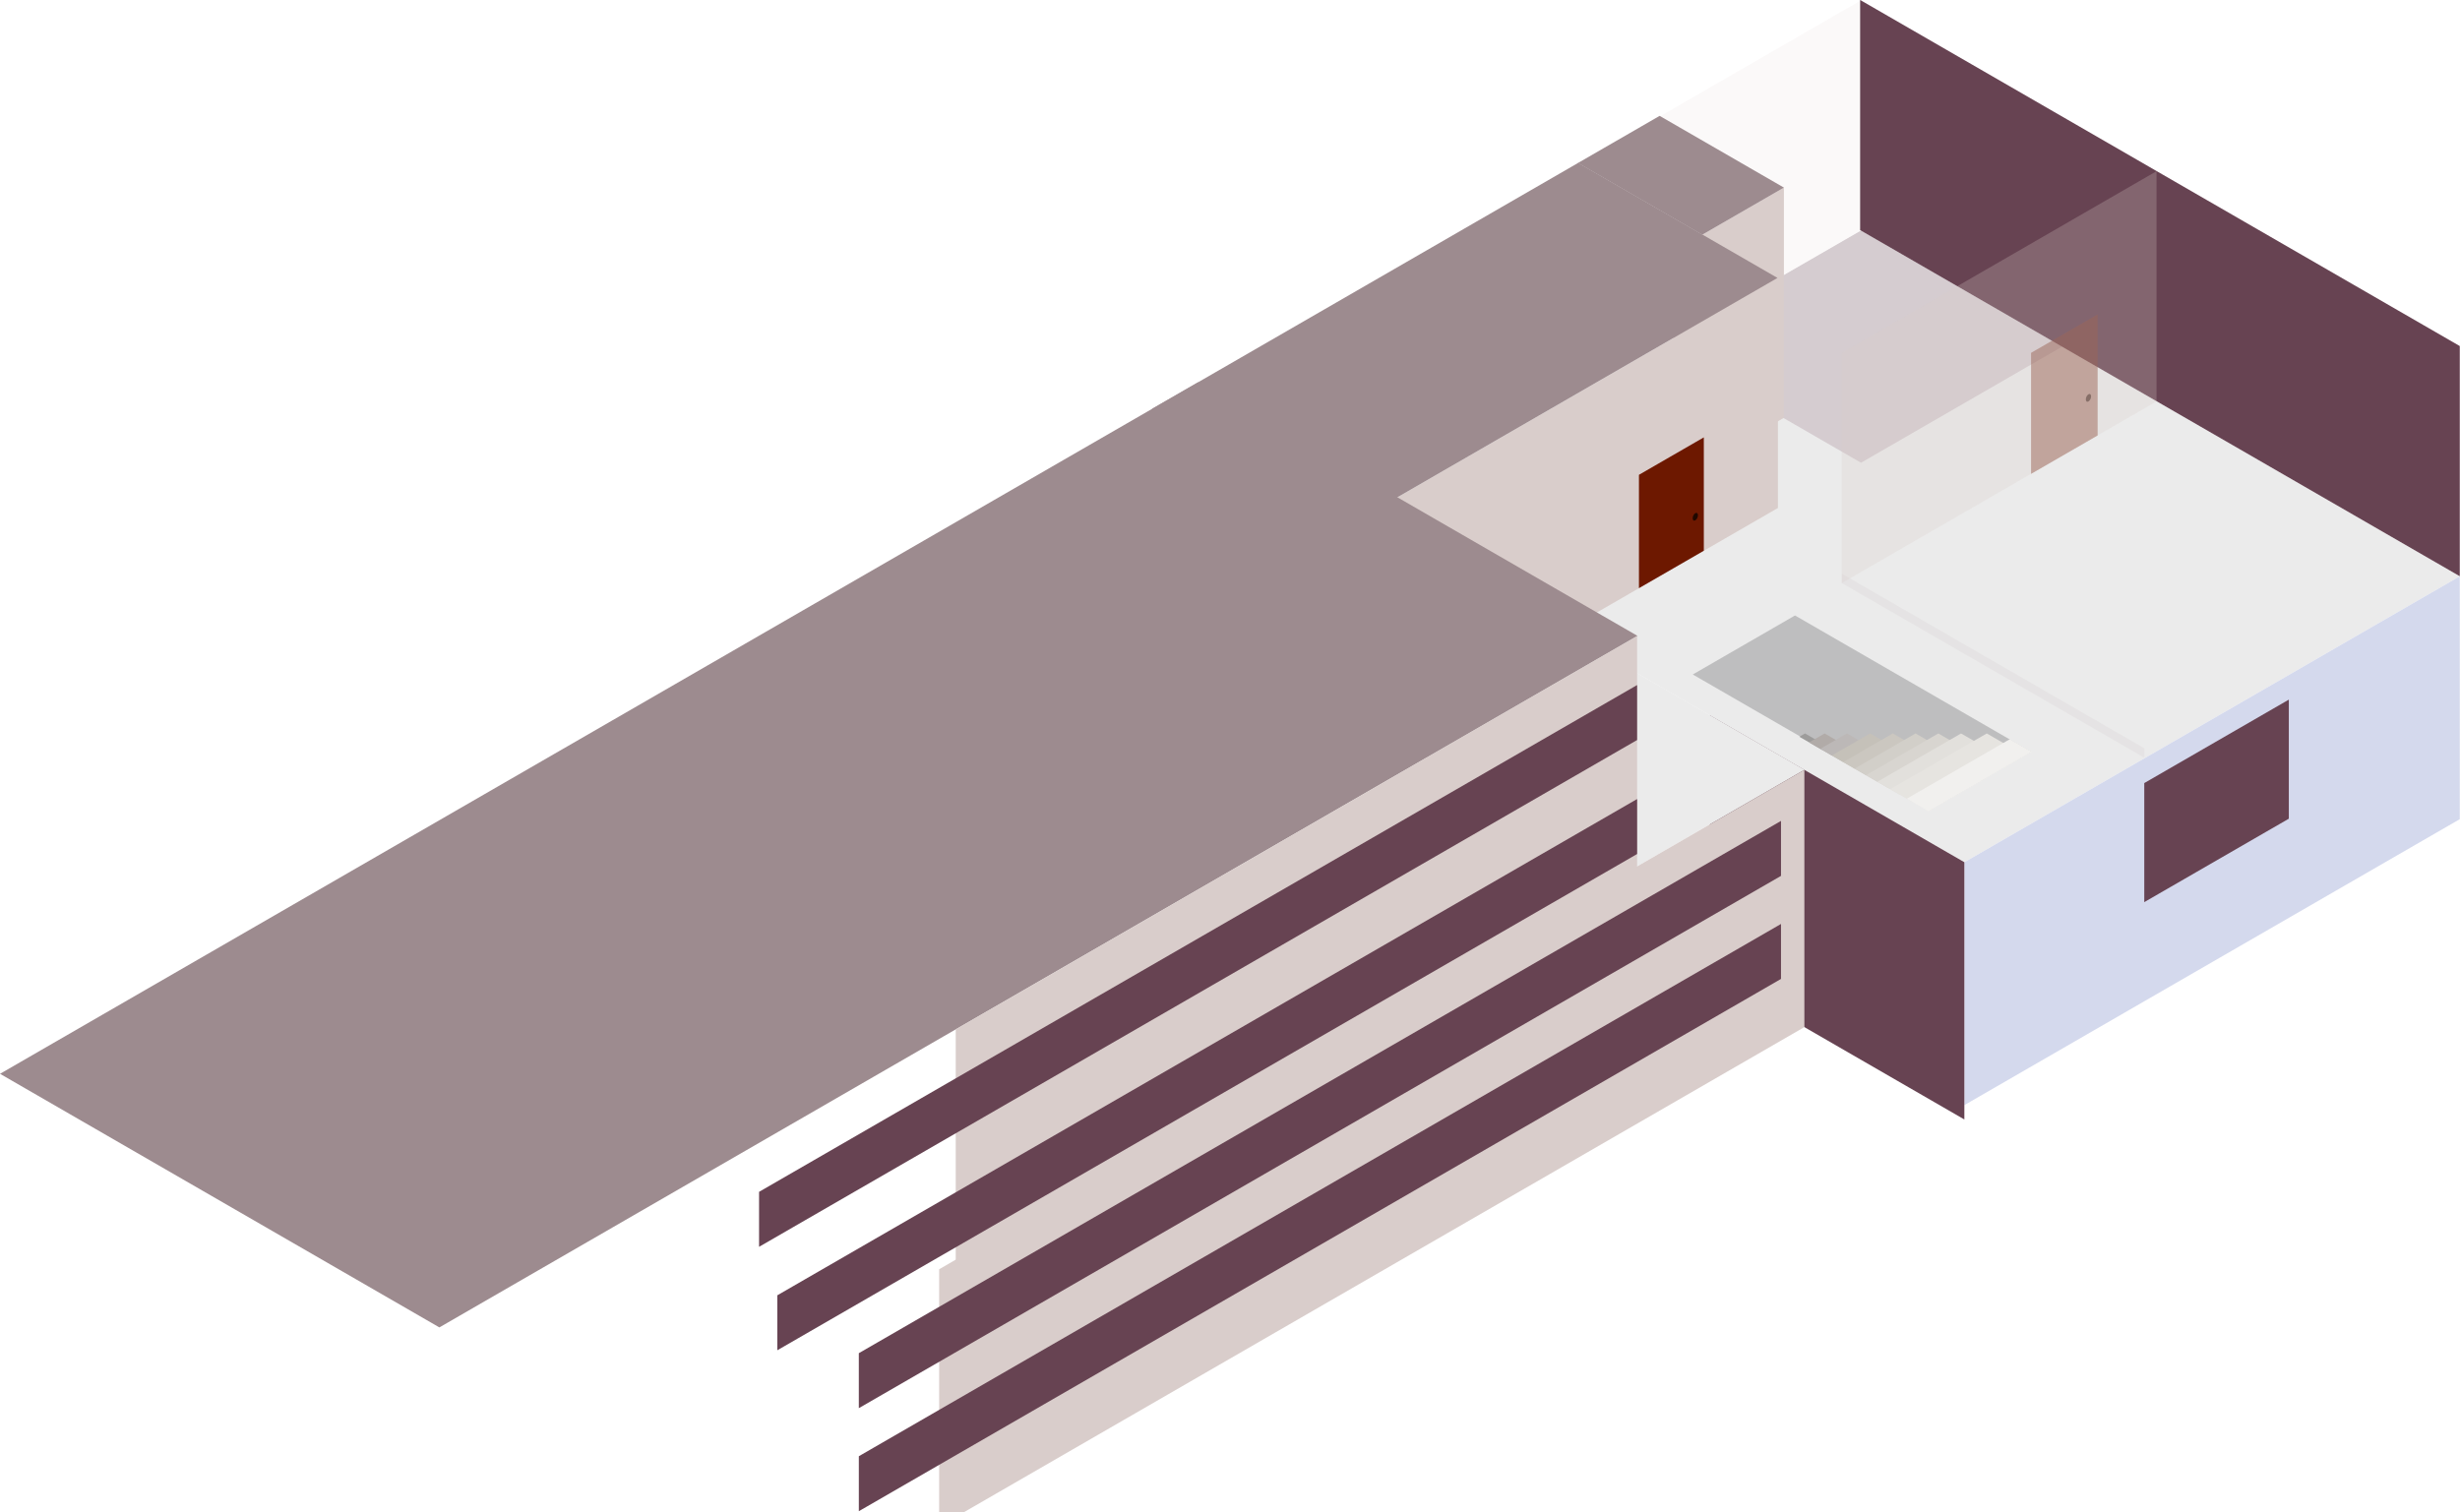
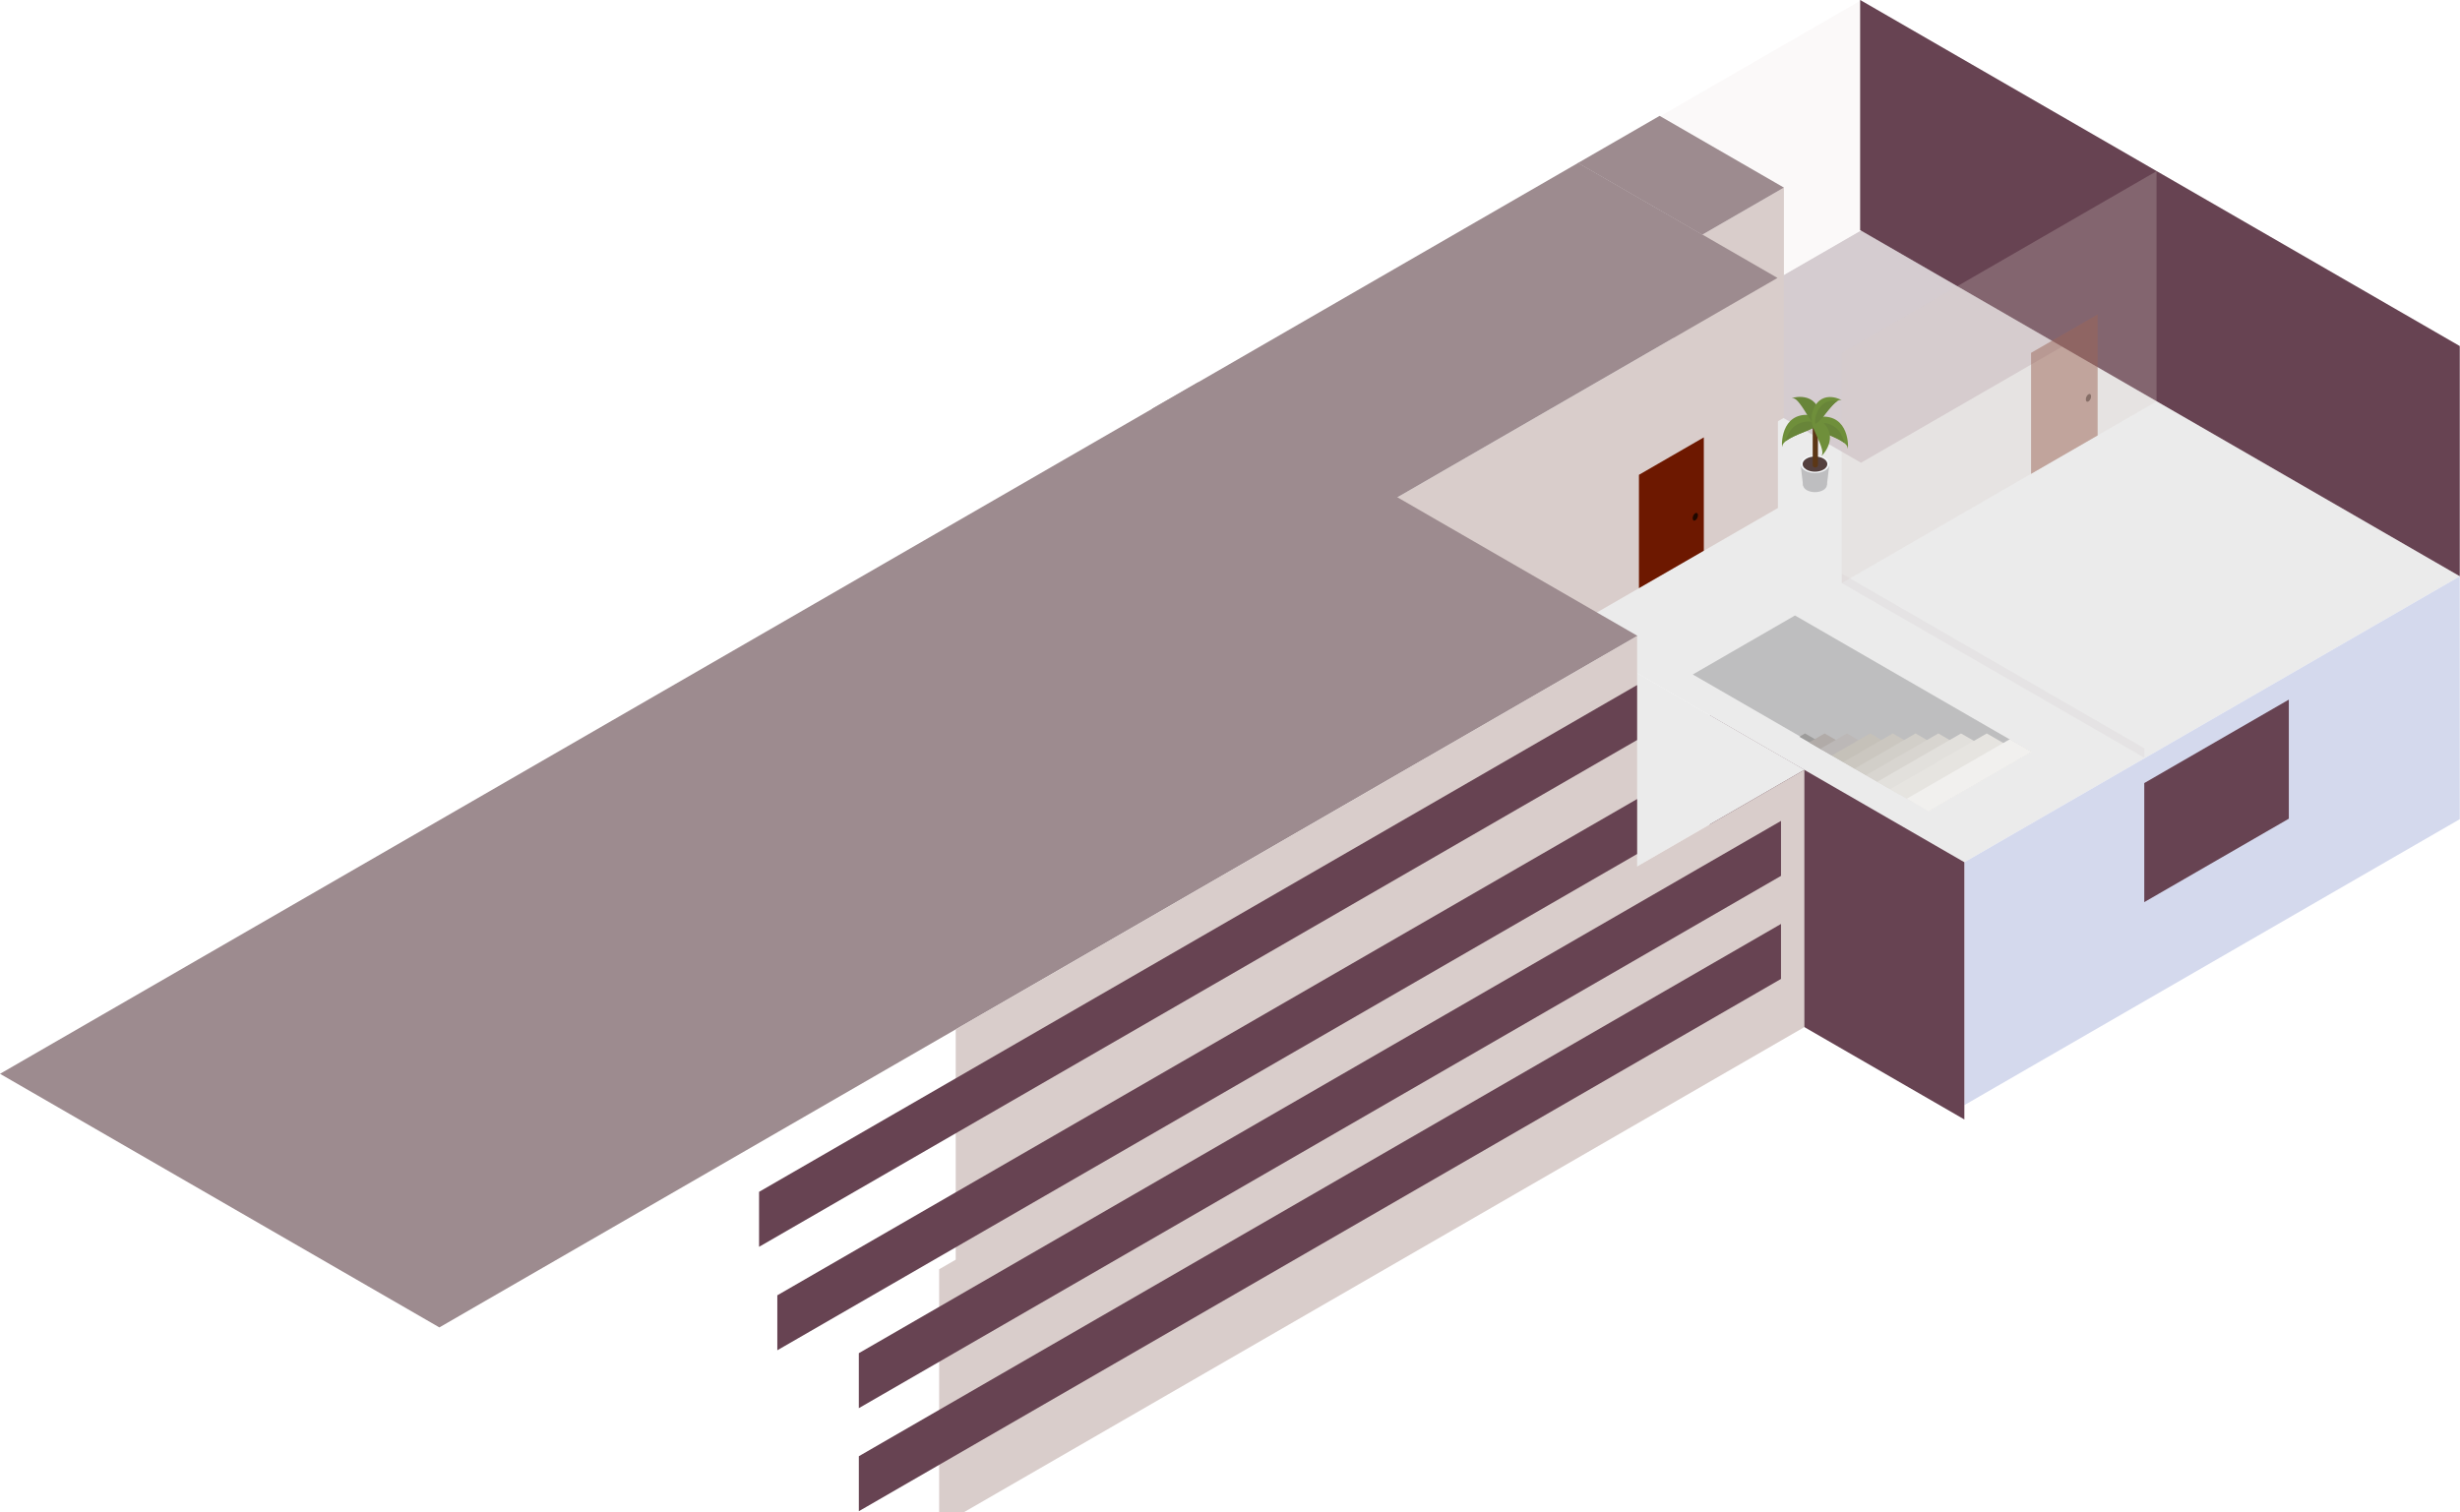
<svg xmlns="http://www.w3.org/2000/svg" width="100%" height="100%" viewBox="0 0 3593 2208" version="1.1" xmlnsXlink="http://www.w3.org/1999/xlink" xmlSpace="preserve" xmlnsSerif="http://www.serif.com/" style="fill-rule:evenodd;clip-rule:evenodd;stroke-linejoin:round;stroke-miterlimit:2;">
  <g id="Reverb">
    <g transform="matrix(0.65438,-0.3778,1.61395,0.93181,-1870.41,1240.65)">
      <rect x="3596.24" y="935.97" width="1105.72" height="542.525" style="fill:rgb(235,235,235);" />
    </g>
    <g transform="matrix(0.26554,-0.15331,0.542559,0.313247,961.015,764.25)">
      <rect x="3596.24" y="935.97" width="1105.72" height="542.525" style="fill:rgb(213,204,208);" />
    </g>
    <g transform="matrix(0.265746,-0.153429,6.48741e-16,0.619857,1468.6,141.708)">
      <rect x="3596.24" y="935.97" width="1105.72" height="542.525" style="fill:rgb(251,249,249);" />
    </g>
    <g transform="matrix(0.79208,0.4573,0,0.61986,-131.662,-2224.8)">
      <rect x="3596.24" y="935.97" width="1105.72" height="542.525" style="fill:rgb(103,67,82);" />
    </g>
    <g transform="matrix(0.65438,-0.3778,0,0.65407,515.806,2006.14)">
      <rect x="3596.24" y="935.97" width="1105.72" height="542.525" style="fill:rgb(212,217,237);" />
    </g>
    <g transform="matrix(0.19094,-0.11024,0,0.32062,2445.19,1240.39)">
      <rect x="3596.24" y="935.97" width="1105.72" height="542.525" style="fill:rgb(103,67,82);" />
    </g>
    <g transform="matrix(0.3365,0.19428,0,0.69278,1286.88,-302.27)">
      <rect x="3596.24" y="935.97" width="1105.72" height="542.525" style="fill:rgb(103,67,82);" />
    </g>
    <g transform="matrix(0.23632,-0.13644,0.63824,0.3685,580.76,1221.32)">
      <rect x="3596.24" y="935.97" width="1105.72" height="542.525" style="fill:rgb(235,235,235);" />
    </g>
    <g transform="matrix(0.39955,0.23068,0,0.02528,1253.17,-15.12)">
      <rect x="3596.24" y="935.97" width="1105.72" height="542.525" style="fill:rgb(103,67,82);fill-opacity:0.05;" />
    </g>
    <g transform="matrix(0.14554,-0.08403,0,0.61986,1921.19,89.03)">
      <rect x="3596.24" y="935.97" width="1105.72" height="542.525" style="fill:rgb(217,205,203);" />
    </g>
    <g transform="matrix(0.53769,-0.31043,0,0.61986,68.601,1285.29)">
      <rect x="3596.24" y="935.97" width="1105.72" height="542.525" style="fill:rgb(217,205,203);" />
    </g>
    <g transform="matrix(0.0857,-0.04948,0,0.30525,2085.6,585.92)">
      <rect x="3596.24" y="935.97" width="1105.72" height="542.525" style="fill:rgb(109,24,0);" />
    </g>
    <g transform="matrix(0.56306,-0.32508,0.53656,0.30978,-844.644,1476.54)">
      <rect x="3596.24" y="935.97" width="1105.72" height="542.525" style="fill:rgb(157,139,143);" />
    </g>
    <g transform="matrix(1.5826,-0.91371,1.1828,0.6829,-6798.44,4215.54)">
      <rect x="3596.24" y="935.97" width="1105.72" height="542.525" style="fill:rgb(157,139,143);" />
    </g>
    <g transform="matrix(0.13503,-0.07796,0.63567,0.367,1391.85,922.242)">
      <rect x="3596.24" y="935.97" width="1105.72" height="542.525" style="fill:rgb(190,190,191);" />
    </g>
    <g transform="matrix(1.67611,0,0,1,523.42,-2032.33)">
      <g>
-         <clipPath id="_clip1">
-           <path d="M1252.43,2931.63L1162.57,3018.59L1368.32,3217.7L1458.19,3130.74L1252.43,2931.63Z" />
-         </clipPath>
-         <g clip-path="url(#_clip1)">
-           <g transform="matrix(0.02328,-0.02253,0.03654,0.03536,1116.96,3176.69)">
-             <rect x="3596.24" y="935.97" width="1105.72" height="542.525" style="fill:rgb(157,156,155);" />
-           </g>
-           <g transform="matrix(0.04223,-0.04086,0.03654,0.03536,1044.92,3262.9)">
-             <rect x="3596.24" y="935.97" width="1105.72" height="542.525" style="fill:rgb(177,171,168);" />
-           </g>
-           <g transform="matrix(0.04868,-0.0471,0.03654,0.03536,1034.07,3292.25)">
-             <rect x="3596.24" y="935.97" width="1105.72" height="542.525" style="fill:rgb(188,184,183);" />
-           </g>
-           <g transform="matrix(0.06823,-0.06603,0.03654,0.03536,962.297,3381.22)">
-             <rect x="3596.24" y="935.97" width="1105.72" height="542.525" style="fill:rgb(197,193,185);" />
-           </g>
-           <g transform="matrix(0.08085,-0.07824,0.03654,0.03536,922.76,3438.66)">
-             <rect x="3596.24" y="935.97" width="1105.72" height="542.525" style="fill:rgb(203,199,192);" />
-           </g>
-           <g transform="matrix(0.08085,-0.07824,0.03654,0.03536,942.583,3438.66)">
-             <rect x="3596.24" y="935.97" width="1105.72" height="542.525" style="fill:rgb(210,207,201);" />
-           </g>
-           <g transform="matrix(0.08085,-0.07824,0.03654,0.03536,962.406,3438.66)">
-             <rect x="3596.24" y="935.97" width="1105.72" height="542.525" style="fill:rgb(216,213,208);" />
-           </g>
-           <g transform="matrix(0.08085,-0.07824,0.03654,0.03536,982.229,3438.66)">
-             <rect x="3596.24" y="935.97" width="1105.72" height="542.525" style="fill:rgb(226,224,220);" />
-           </g>
-           <g transform="matrix(0.08085,-0.07824,0.03654,0.03536,1004.65,3438.66)">
-             <rect x="3596.24" y="935.97" width="1105.72" height="542.525" style="fill:rgb(230,228,224);" />
-           </g>
-           <g transform="matrix(0.08142,-0.0788,0.03654,0.03536,1022.16,3449.6)">
-             <rect x="3596.24" y="935.97" width="1105.72" height="542.525" style="fill:rgb(241,240,238);" />
+         <g>
+           <clipPath id="_clip1">
+             <path d="M1252.43,2931.63L1162.57,3018.59L1368.32,3217.7L1458.19,3130.74L1252.43,2931.63Z" />
+           </clipPath>
+           <g clip-path="url(#_clip1)">
+             <g transform="matrix(0.02328,-0.02253,0.03654,0.03536,1116.96,3176.69)">
+               <rect x="3596.24" y="935.97" width="1105.72" height="542.525" style="fill:rgb(157,156,155);" />
+             </g>
+             <g transform="matrix(0.04223,-0.04086,0.03654,0.03536,1044.92,3262.9)">
+               <rect x="3596.24" y="935.97" width="1105.72" height="542.525" style="fill:rgb(177,171,168);" />
+             </g>
+             <g transform="matrix(0.04868,-0.0471,0.03654,0.03536,1034.07,3292.25)">
+               <rect x="3596.24" y="935.97" width="1105.72" height="542.525" style="fill:rgb(188,184,183);" />
+             </g>
+             <g transform="matrix(0.06823,-0.06603,0.03654,0.03536,962.297,3381.22)">
+               <rect x="3596.24" y="935.97" width="1105.72" height="542.525" style="fill:rgb(197,193,185);" />
+             </g>
+             <g transform="matrix(0.08085,-0.07824,0.03654,0.03536,922.76,3438.66)">
+               <rect x="3596.24" y="935.97" width="1105.72" height="542.525" style="fill:rgb(203,199,192);" />
+             </g>
+             <g transform="matrix(0.08085,-0.07824,0.03654,0.03536,942.583,3438.66)">
+               <rect x="3596.24" y="935.97" width="1105.72" height="542.525" style="fill:rgb(210,207,201);" />
+             </g>
+             <g transform="matrix(0.08085,-0.07824,0.03654,0.03536,962.406,3438.66)">
+               <rect x="3596.24" y="935.97" width="1105.72" height="542.525" style="fill:rgb(216,213,208);" />
+             </g>
+             <g transform="matrix(0.08085,-0.07824,0.03654,0.03536,982.229,3438.66)">
+               <rect x="3596.24" y="935.97" width="1105.72" height="542.525" style="fill:rgb(226,224,220);" />
+             </g>
+             <g transform="matrix(0.08085,-0.07824,0.03654,0.03536,1004.65,3438.66)">
+               <rect x="3596.24" y="935.97" width="1105.72" height="542.525" style="fill:rgb(230,228,224);" />
+             </g>
+             <g transform="matrix(0.08142,-0.0788,0.03654,0.03536,1022.16,3449.6)">
+               <rect x="3596.24" y="935.97" width="1105.72" height="542.525" style="fill:rgb(241,240,238);" />
+             </g>
          </g>
        </g>
      </g>
    </g>
    <g transform="matrix(0.08792,-0.05076,0,0.3258,2650.33,393.1)">
      <rect x="3596.24" y="935.97" width="1105.72" height="542.525" style="fill:rgb(136,69,50);fill-opacity:0.5;" />
    </g>
    <g transform="matrix(0.36433,-0.21035,0,0.49343,2241.93,-328.59)">
      <circle cx="2218.88" cy="2789.85" r="10.586" style="fill:rgb(31,8,0);fill-opacity:0.5;" />
    </g>
    <g transform="matrix(0.1079,-0.0623,0.33462,0.1932,1603.46,281.37)">
      <rect x="3596.24" y="935.97" width="1105.72" height="542.525" style="fill:rgb(157,139,143);" />
    </g>
    <g transform="matrix(0.41575,-0.24004,0,0.61986,1194.91,798.62)">
      <rect x="3596.24" y="935.97" width="1105.72" height="542.525" style="fill:rgb(217,205,203);fill-opacity:0.25;" />
    </g>
    <g transform="matrix(0.90007,-0.51966,0,1.01743,-1840.97,2420.35)">
      <rect x="3596.24" y="935.97" width="1105.72" height="542.525" style="fill:rgb(217,205,203);" />
    </g>
    <g transform="matrix(1.1429,-0.65985,0,0.692752,-2738.46,3578.92)">
      <rect x="3596.24" y="935.97" width="1105.72" height="542.525" style="fill:rgb(217,205,203);" />
    </g>
    <g transform="matrix(1.15983,-0.66963,0,0.14804,-3062.36,4010.83)">
      <rect x="3596.24" y="935.97" width="1105.72" height="542.525" style="fill:rgb(103,67,82);" />
    </g>
    <g transform="matrix(1.13574,-0.65572,0,0.14804,-2949.07,4111.95)">
      <rect x="3596.24" y="935.97" width="1105.72" height="542.525" style="fill:rgb(103,67,82);" />
    </g>
    <g transform="matrix(1.21814,-0.7033,0,0.14804,-3126.35,4367.63)">
      <rect x="3596.24" y="935.97" width="1105.72" height="542.525" style="fill:rgb(103,67,82);" />
    </g>
    <g transform="matrix(1.21812,-0.70328,0,0.14804,-3126.27,4518.09)">
      <rect x="3596.24" y="935.97" width="1105.72" height="542.525" style="fill:rgb(103,67,82);" />
    </g>
    <g transform="matrix(0.36433,-0.21035,0,0.49343,1667.7,-154.89)">
      <circle cx="2218.88" cy="2789.85" r="10.586" style="fill:rgb(31,8,0);" />
    </g>
+     <g transform="matrix(1.67611,0,0,1,495.986,-2013.6)">
+       <g transform="matrix(1.97035,0,0,3.50423,372.495,2245.79)">
+         <path d="M459.743,133.714C457.678,134.905 457.668,136.839 459.724,138.033C461.773,139.223 465.111,139.223 467.174,138.033C469.242,136.839 469.253,134.905 467.202,133.714C465.146,132.52 461.811,132.52 459.743,133.714Z" style="fill:rgb(190,190,192);fill-rule:nonzero;" />
+       </g>
+       <g transform="matrix(1.97035,0,0,3.50423,372.495,2245.79)">
+         <path d="M469.843,127.234L468.731,135.873L458.202,136.229L457.077,127.234L469.843,127.234Z" style="fill:rgb(190,190,192);fill-rule:nonzero;" />
+       </g>
+       <g transform="matrix(1.97035,0,0,3.50423,372.495,2245.79)">
+         <path d="M458.961,124.622C456.464,126.064 456.447,128.405 458.933,129.848C461.419,131.293 465.457,131.293 467.954,129.852C470.461,128.406 470.472,126.064 467.986,124.622C465.503,123.178 461.464,123.179 458.961,124.622Z" style="fill:rgb(245,248,250);fill-rule:nonzero;" />
+       </g>
+       <g transform="matrix(1.97035,0,0,3.50423,372.495,2245.79)">
+         <path d="M459.606,124.997C457.467,126.233 457.452,128.235 459.581,129.471C461.711,130.71 465.171,130.71 467.312,129.473C469.456,128.237 469.468,126.233 467.338,124.995C465.209,123.756 461.749,123.759 459.606,124.997Z" style="fill:rgb(84,64,62);fill-rule:nonzero;" />
+       </g>
+       <g transform="matrix(1.97035,0,0,3.50423,372.495,2245.79)">
+         <path d="M462.45,127.642C462.45,128.192 462.966,128.64 463.607,128.64C464.242,128.64 464.762,128.192 464.762,127.642L464.762,109.518C464.762,108.967 464.242,108.521 463.607,108.521C462.966,108.521 462.45,108.967 462.45,109.518L462.45,127.642Z" style="fill:rgb(92,55,22);fill-rule:nonzero;" />
+       </g>
+       <g transform="matrix(1.97035,0,0,3.50423,372.495,2245.79)">
+         <path d="M461.894,109.643C461.894,109.643 459.721,111.409 467.47,114.265C475.223,117.122 477.805,118.811 477.941,120.618C478.079,122.425 479.575,108.107 467.877,107.445C467.877,107.445 463.797,107.195 461.894,109.643Z" style="fill:rgb(111,143,59);fill-rule:nonzero;" />
+       </g>
+       <g transform="matrix(1.97035,0,0,3.50423,372.495,2245.79)">
+         <path d="M461.96,111.167C464.001,109.858 466.769,110.026 466.769,110.026C473.158,110.386 475.606,114.822 476.494,118.479C474.993,117.313 472.195,116.006 467.47,114.265C464.031,112.999 462.549,111.949 461.96,111.167Z" style="fill:rgb(104,133,57);fill-rule:nonzero;" />
+       </g>
+       <g transform="matrix(1.97035,0,0,3.50423,372.495,2245.79)">
+         <path d="M465.026,108.894C465.026,108.894 467.202,110.661 459.451,113.516C451.7,116.373 449.116,118.062 448.98,119.87C448.843,121.678 447.346,107.358 459.044,106.698C459.044,106.698 463.124,106.447 465.026,108.894Z" style="fill:rgb(111,143,59);fill-rule:nonzero;" />
+       </g>
+       <g transform="matrix(1.97035,0,0,3.50423,372.495,2245.79)">
+         <path d="M459.451,113.516C454.789,115.235 452.007,116.529 450.492,117.682C451.43,114.078 453.916,109.842 460.154,109.489C460.154,109.489 462.821,109.326 464.851,110.557C464.193,111.321 462.691,112.324 459.451,113.516Z" style="fill:rgb(104,133,57);fill-rule:nonzero;" />
+       </g>
+       <g transform="matrix(1.97035,0,0,3.50423,372.495,2245.79)">
+         <path d="M464.715,110.498C464.715,110.498 463.691,112.505 460.139,106.901C456.585,101.295 454.819,99.55 453.375,99.751C451.933,99.948 462.928,96.35 465.425,105.427C465.425,105.427 466.315,108.588 464.715,110.498Z" style="fill:rgb(104,133,57);fill-rule:nonzero;" />
+       </g>
+       <g transform="matrix(1.97035,0,0,3.50423,372.495,2245.79)">
+         <path d="M462.887,108.47C462.887,108.47 460.631,108.324 463.648,114.262C466.664,120.203 467.265,122.618 466.354,123.76C465.444,124.905 474.183,117.259 467.63,110.455C467.63,110.455 465.356,108.068 462.887,108.47Z" style="fill:rgb(111,143,59);fill-rule:nonzero;" />
+       </g>
+       <g transform="matrix(1.97035,0,0,3.50423,372.495,2245.79)">
+         <path d="M462.448,110.06C462.448,110.06 463.068,112.364 467.419,107.026C471.771,101.688 473.75,100.14 475.088,100.595C476.424,101.055 466.601,95.358 462.651,104.558C462.651,104.558 461.257,107.761 462.448,110.06Z" style="fill:rgb(111,143,59);fill-rule:nonzero;" />
+       </g>
+       <g transform="matrix(1.97035,0,0,3.50423,372.495,2245.79)">
+         <path d="M463.612,110.469C463.188,108.362 464.187,106.056 464.187,106.056C466.409,100.88 470.487,100.418 473.395,100.923C472.095,101.672 470.267,103.535 467.419,107.026C465.536,109.34 464.351,110.217 463.612,110.469Z" style="fill:rgb(104,133,57);fill-rule:nonzero;" />
+       </g>
+     </g>
  </g>
</svg>
